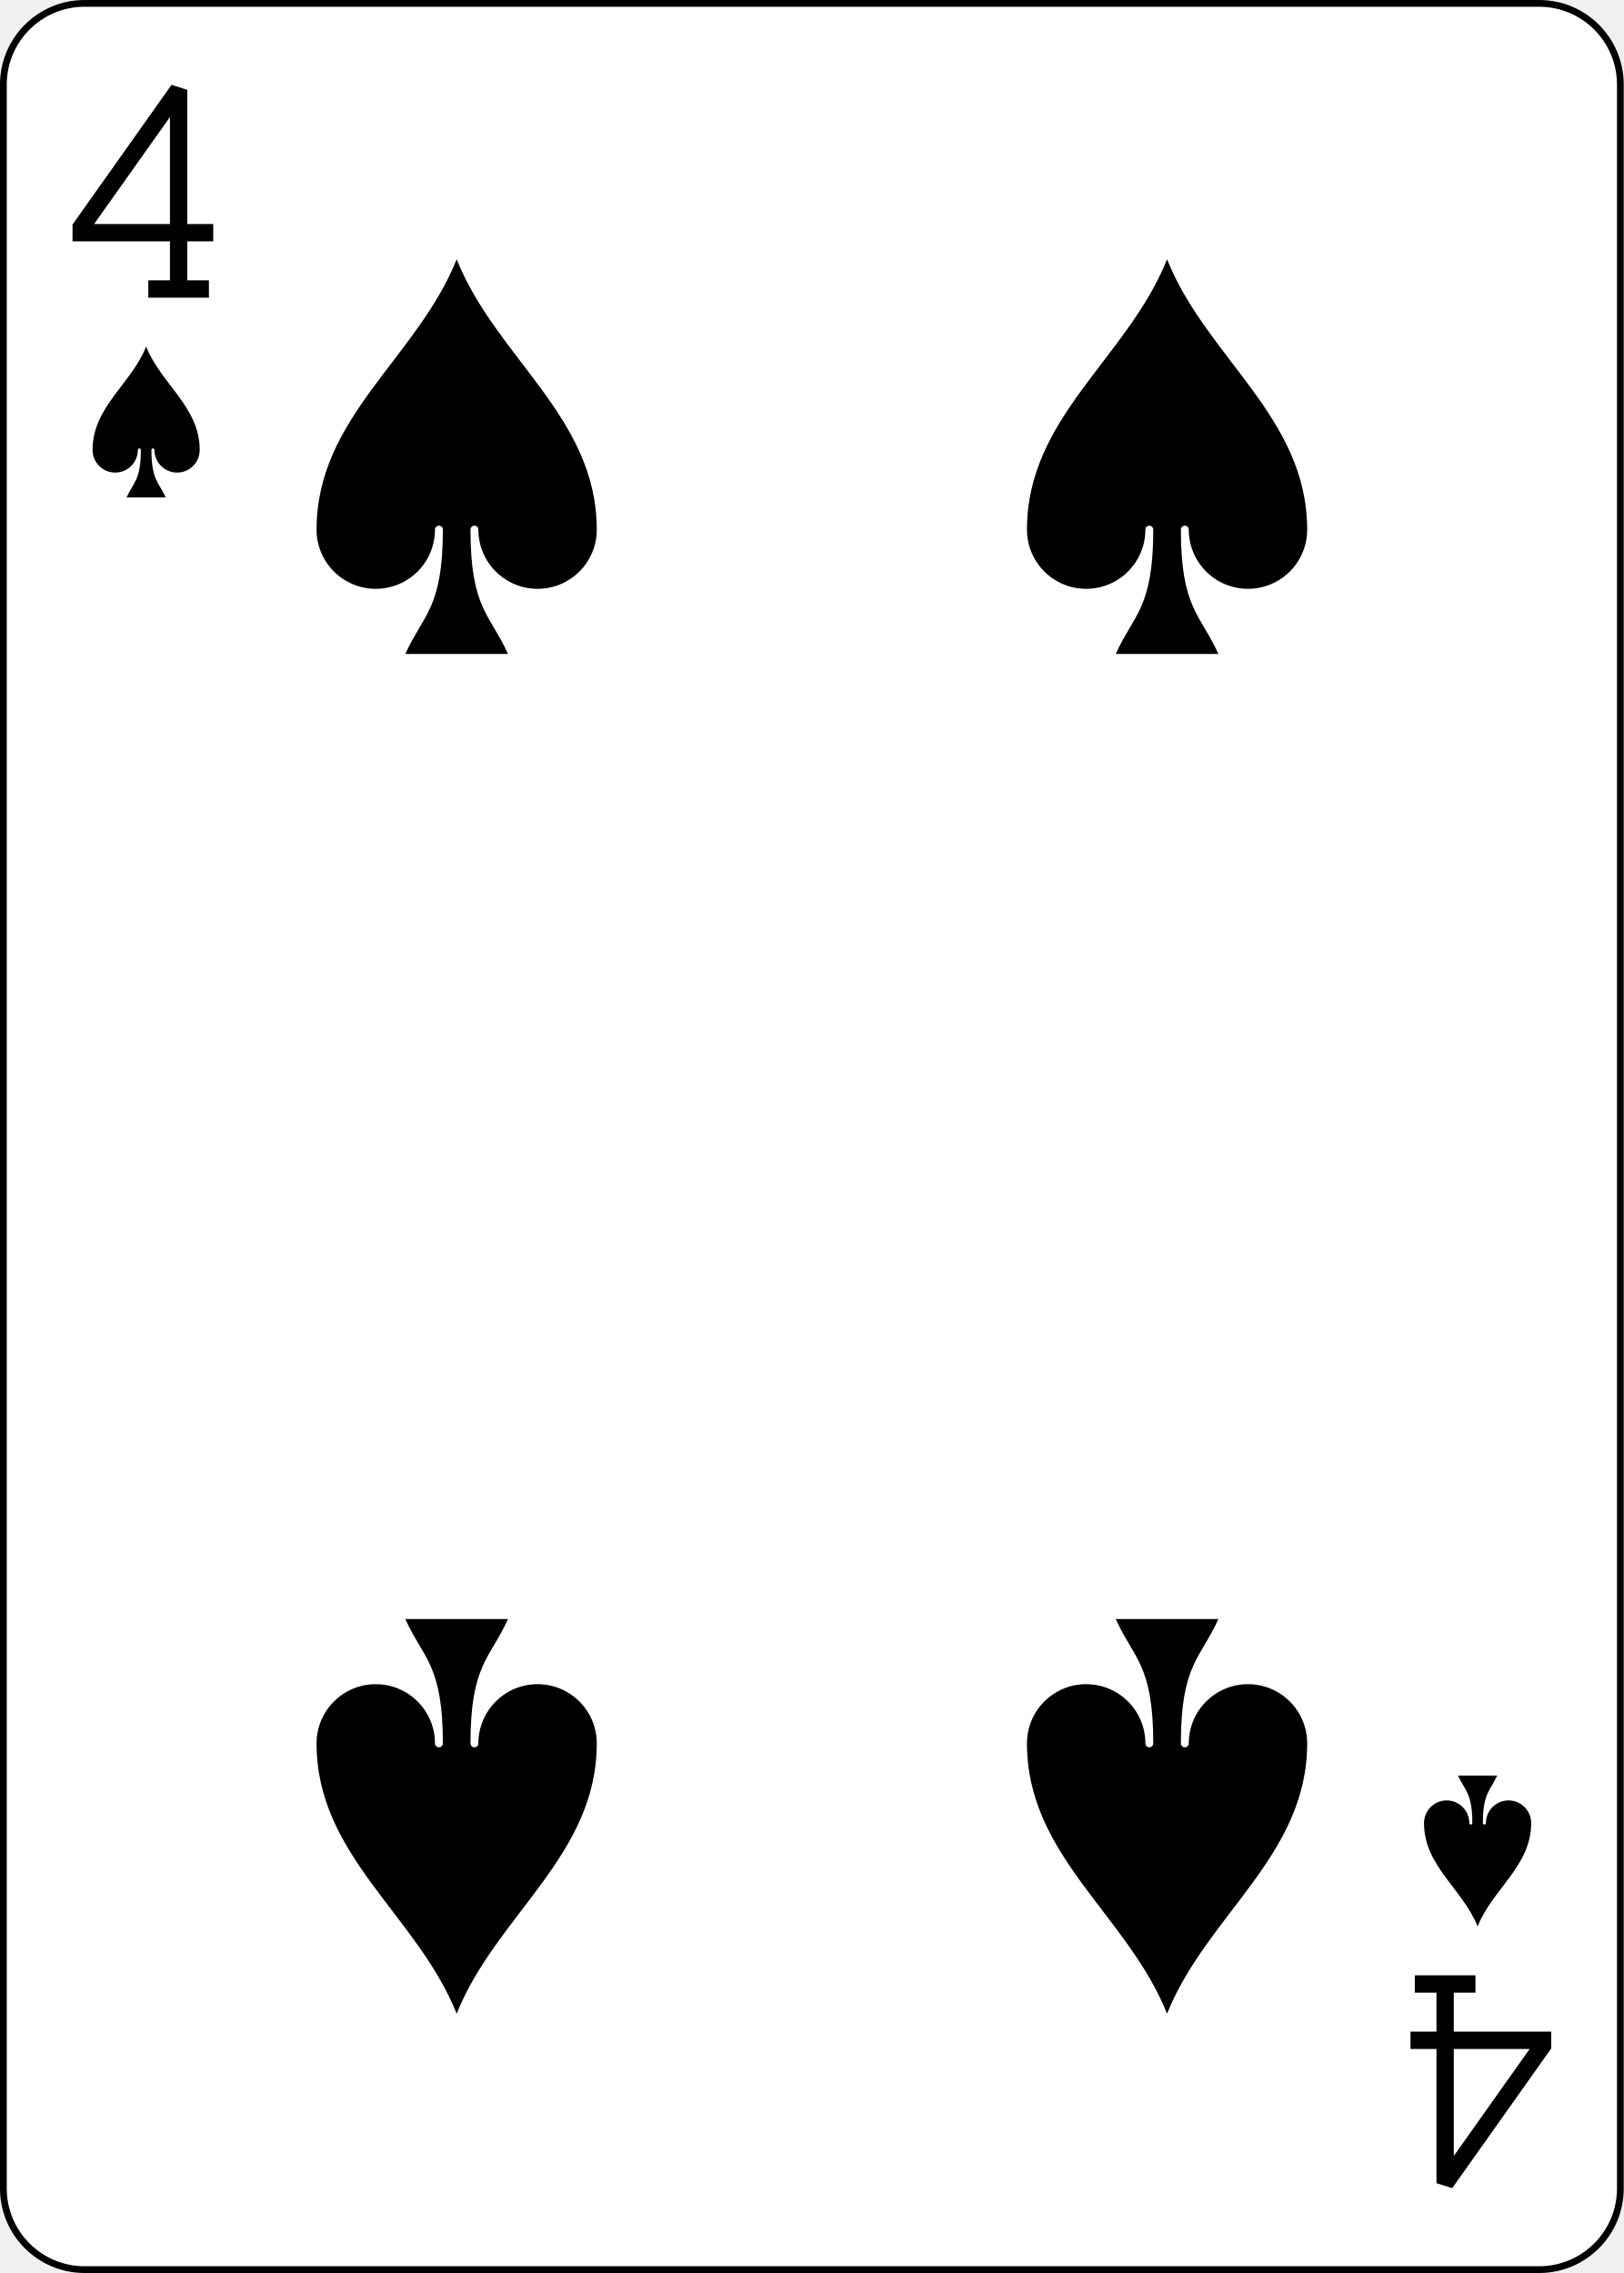
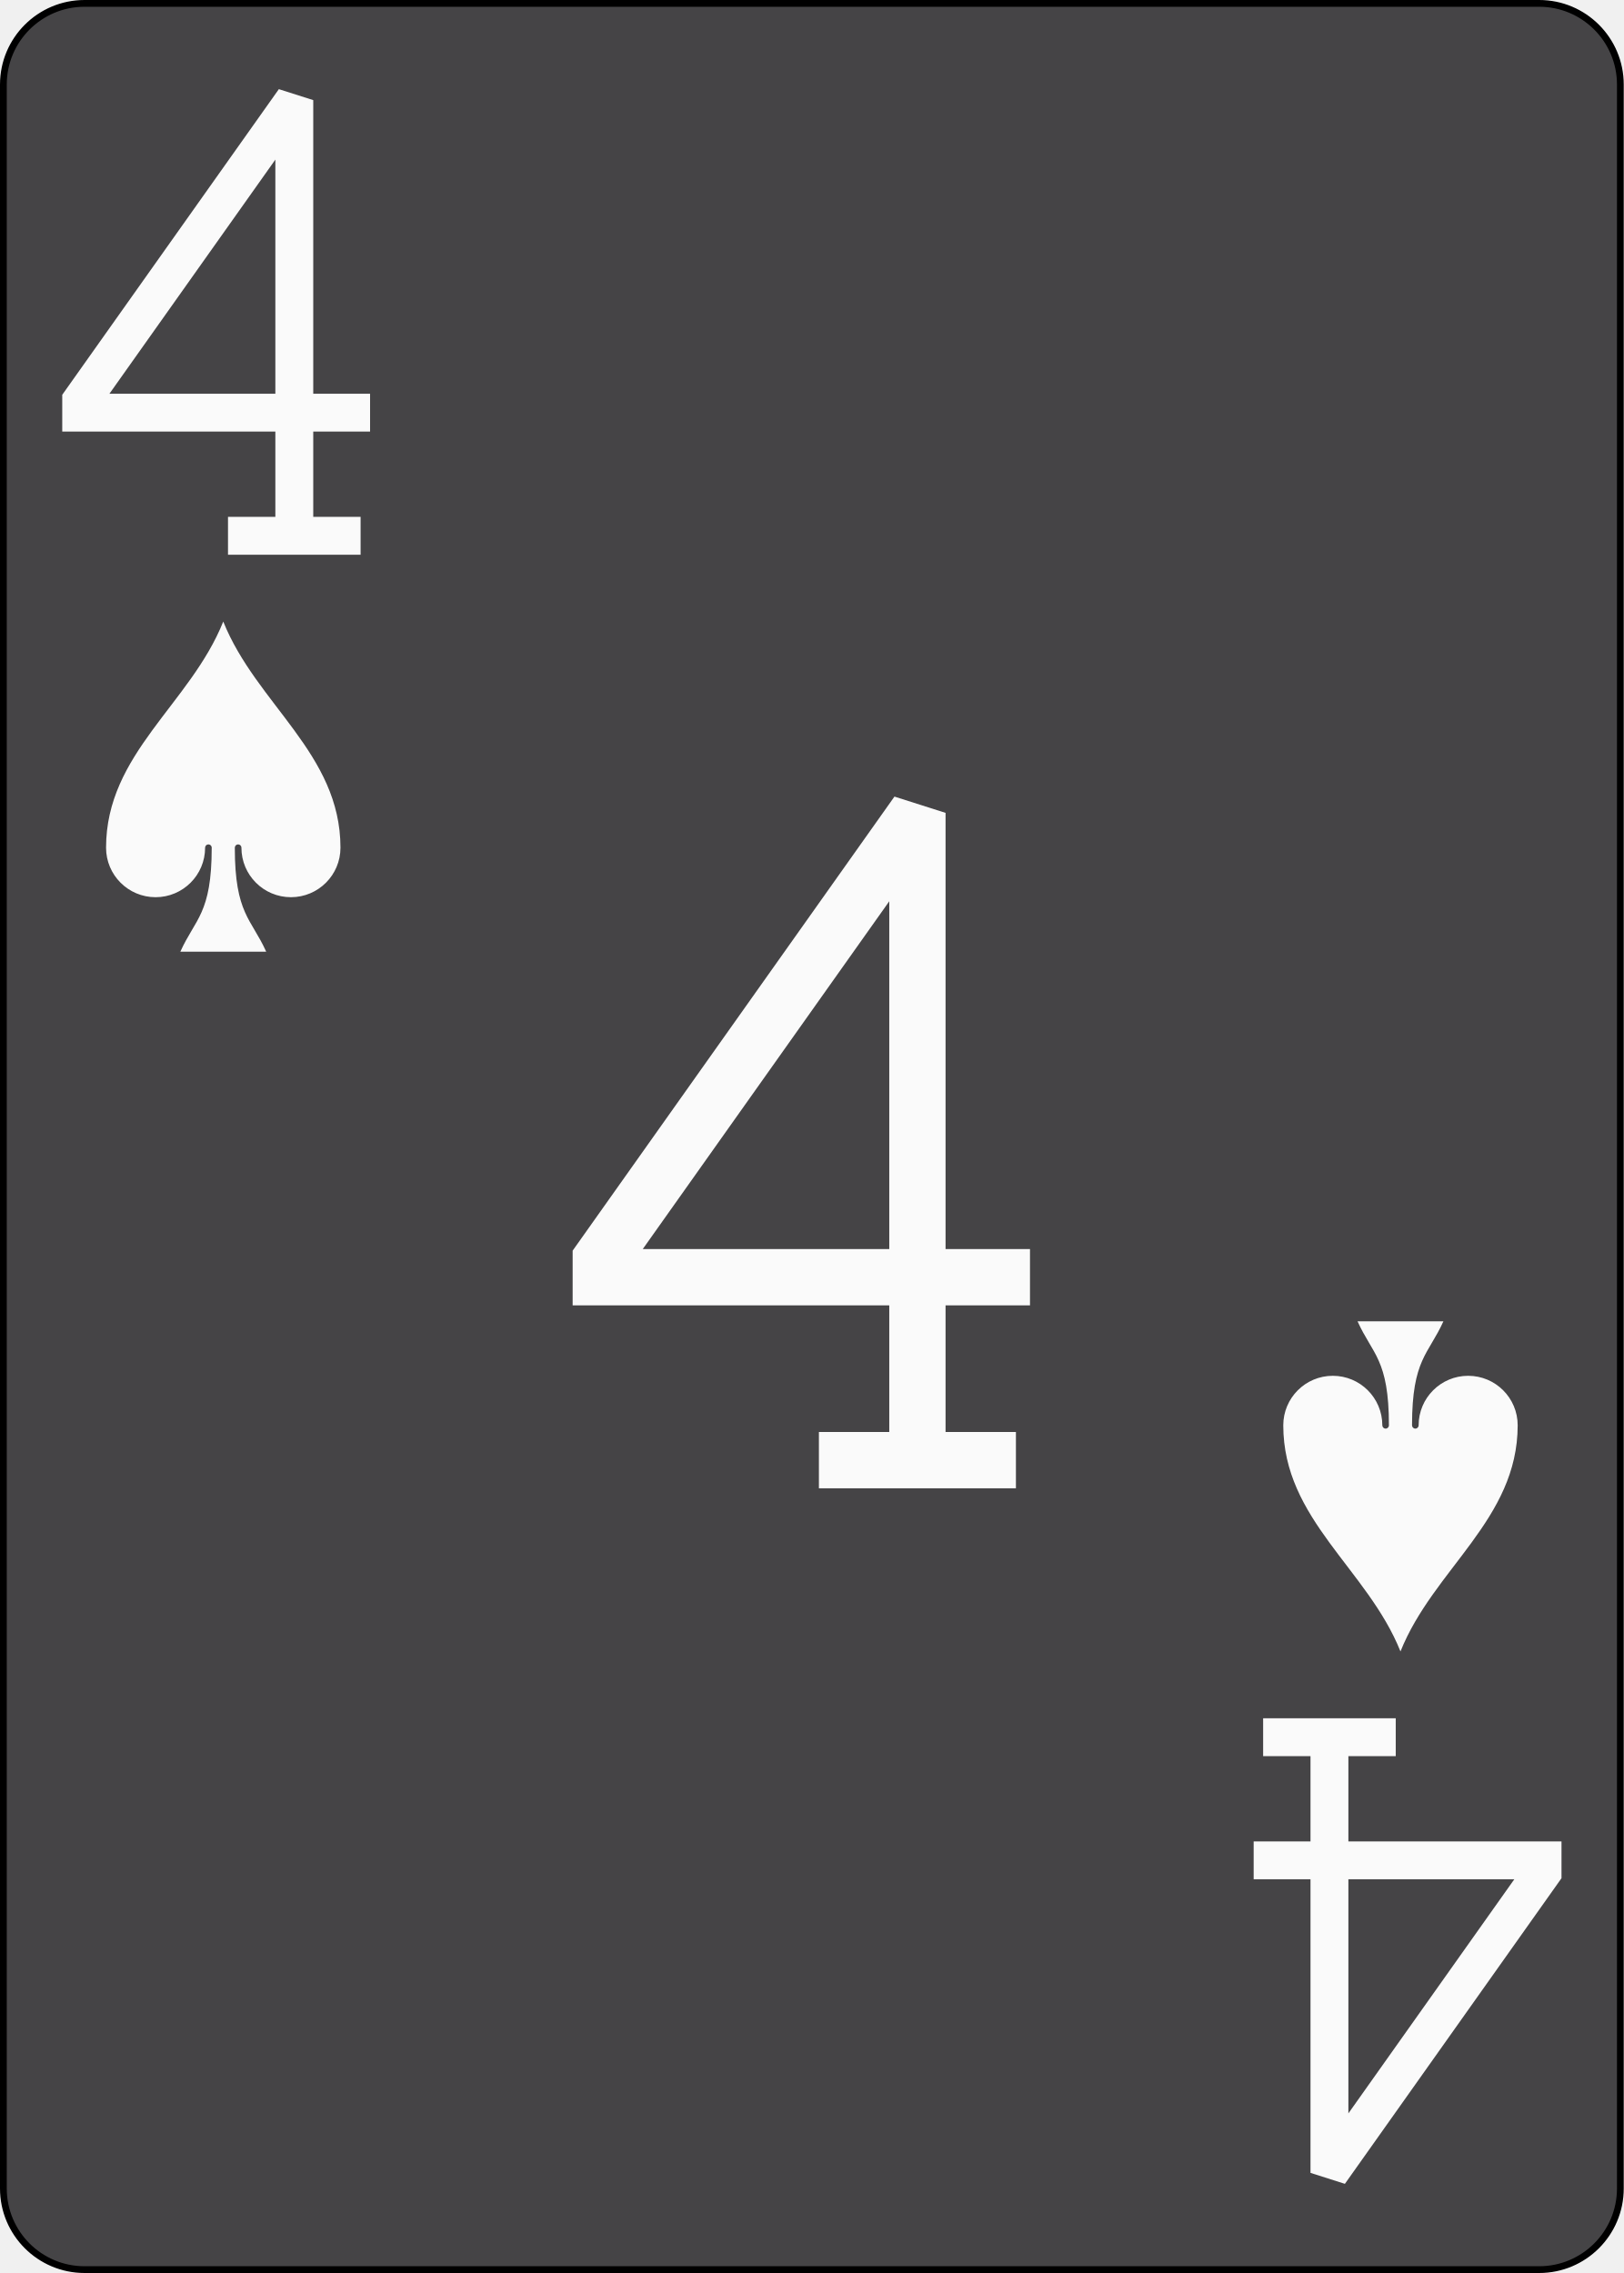
<svg xmlns="http://www.w3.org/2000/svg" xmlns:xlink="http://www.w3.org/1999/xlink" class="card" face="4S" height="3.5in" preserveAspectRatio="none" viewBox="-120 -168 240 336" width="2.5in">
  <defs>
    <symbol id="SS4" viewBox="-600 -600 1200 1200" preserveAspectRatio="xMinYMid">
-       <path d="M0 -500C100 -250 355 -100 355 185A150 150 0 0 1 55 185A10 10 0 0 0 35 185C35 385 85 400 130 500L-130 500C-85 400 -35 385 -35 185A10 10 0 0 0 -55 185A150 150 0 0 1 -355 185C-355 -100 -100 -250 0 -500Z" fill="black" />
+       <path d="M0 -500C100 -250 355 -100 355 185A150 150 0 0 1 55 185A10 10 0 0 0 35 185C35 385 85 400 130 500L-130 500C-85 400 -35 385 -35 185A10 10 0 0 0 -55 185A150 150 0 0 1 -355 185C-355 -100 -100 -250 0 -500Z" fill="#fafafa" />
    </symbol>
    <symbol id="VS4" viewBox="-500 -500 1000 1000" preserveAspectRatio="xMinYMid">
-       <path d="M50 460L250 460M150 460L150 -460L-300 175L-300 200L270 200" stroke="black" stroke-width="80" stroke-linecap="square" stroke-miterlimit="1.5" fill="none" />
+       <path d="M50 460L250 460M150 460L150 -460L-300 175L-300 200L270 200" stroke="#fafafa" stroke-width="80" stroke-linecap="square" stroke-miterlimit="1.5" fill="none" />
    </symbol>
  </defs>
-   <rect width="239" height="335" x="-119.5" y="-167.5" rx="12" ry="12" fill="white" stroke="black" />
-   <use xlink:href="#VS4" height="32" width="32" x="-114.4" y="-156" />
-   <use xlink:href="#SS4" height="26.769" width="26.769" x="-111.784" y="-119" />
-   <use xlink:href="#SS4" height="70" width="70" x="-87.501" y="-135.501" />
-   <use xlink:href="#SS4" height="70" width="70" x="17.501" y="-135.501" />
+   <rect width="239" height="335" x="-119.5" y="-167.5" rx="12" ry="12" fill="#454446" stroke="black" />
+   <use xlink:href="#VS4" height="70" width="70" x="-122" y="-156" />
+   <use xlink:href="#SS4" height="58.558" width="58.558" x="-116.279" y="-81" />
+   <use xlink:href="#VS4" height="104" width="104" x="-52" y="-52" />
  <g transform="rotate(180)">
-     <use xlink:href="#VS4" height="32" width="32" x="-114.4" y="-156" />
-     <use xlink:href="#SS4" height="26.769" width="26.769" x="-111.784" y="-119" />
-     <use xlink:href="#SS4" height="70" width="70" x="-87.501" y="-135.501" />
-     <use xlink:href="#SS4" height="70" width="70" x="17.501" y="-135.501" />
+     <use xlink:href="#VS4" height="70" width="70" x="-122" y="-156" />
+     <use xlink:href="#SS4" height="58.558" width="58.558" x="-116.279" y="-81" />
  </g>
</svg>
